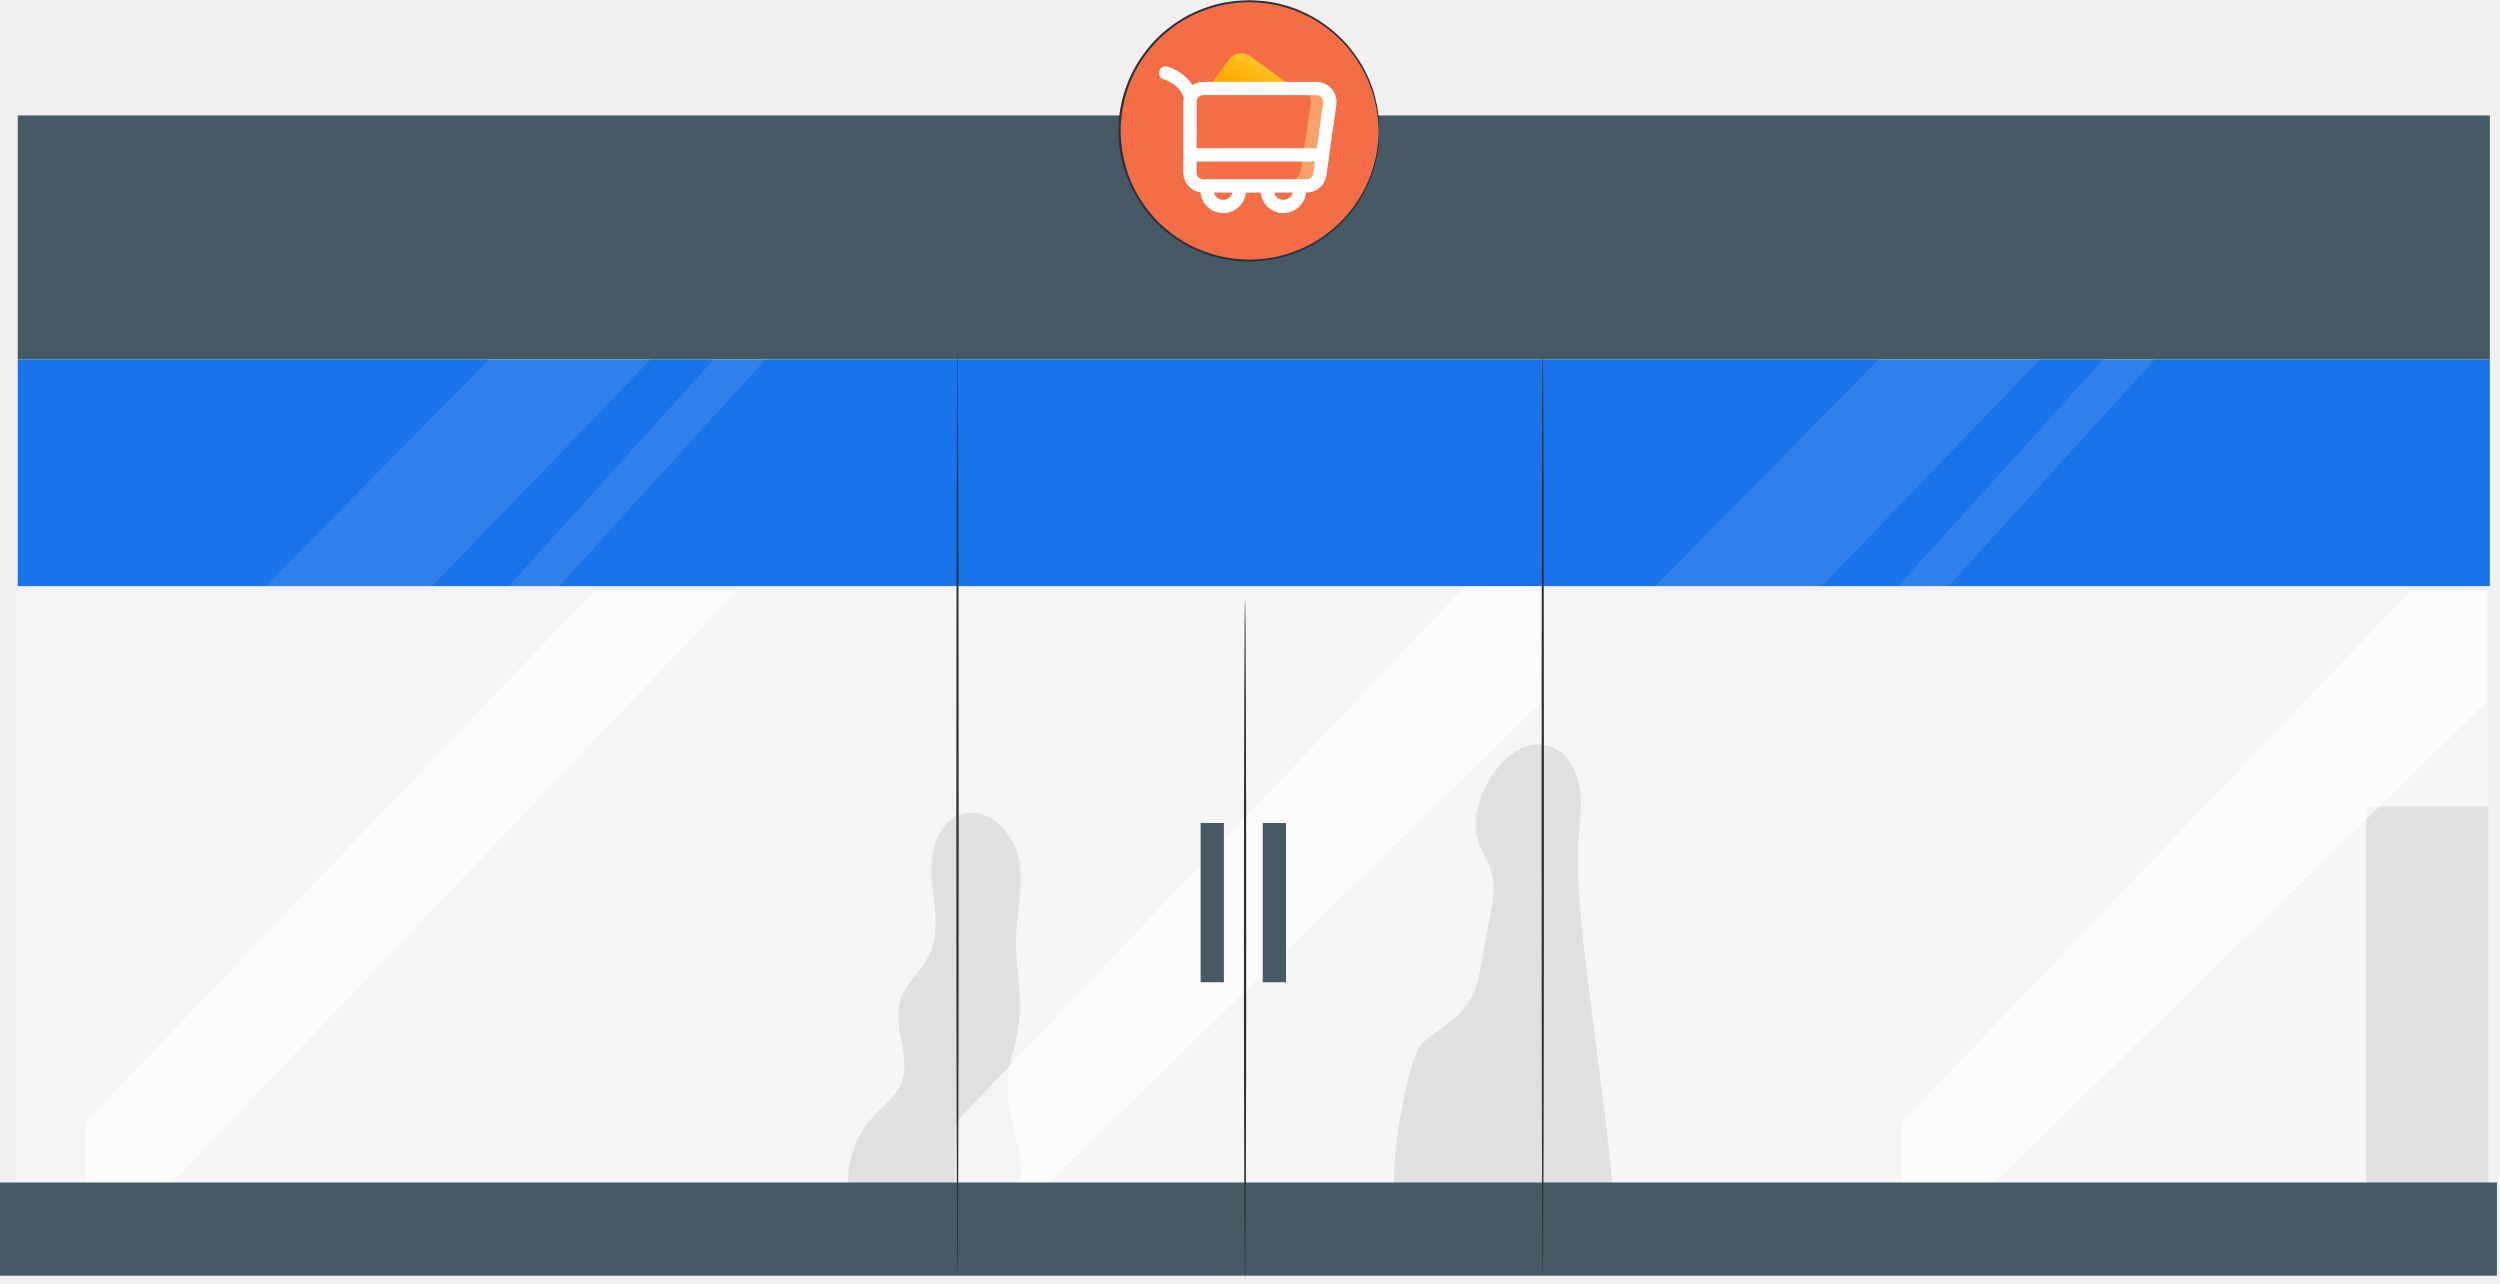
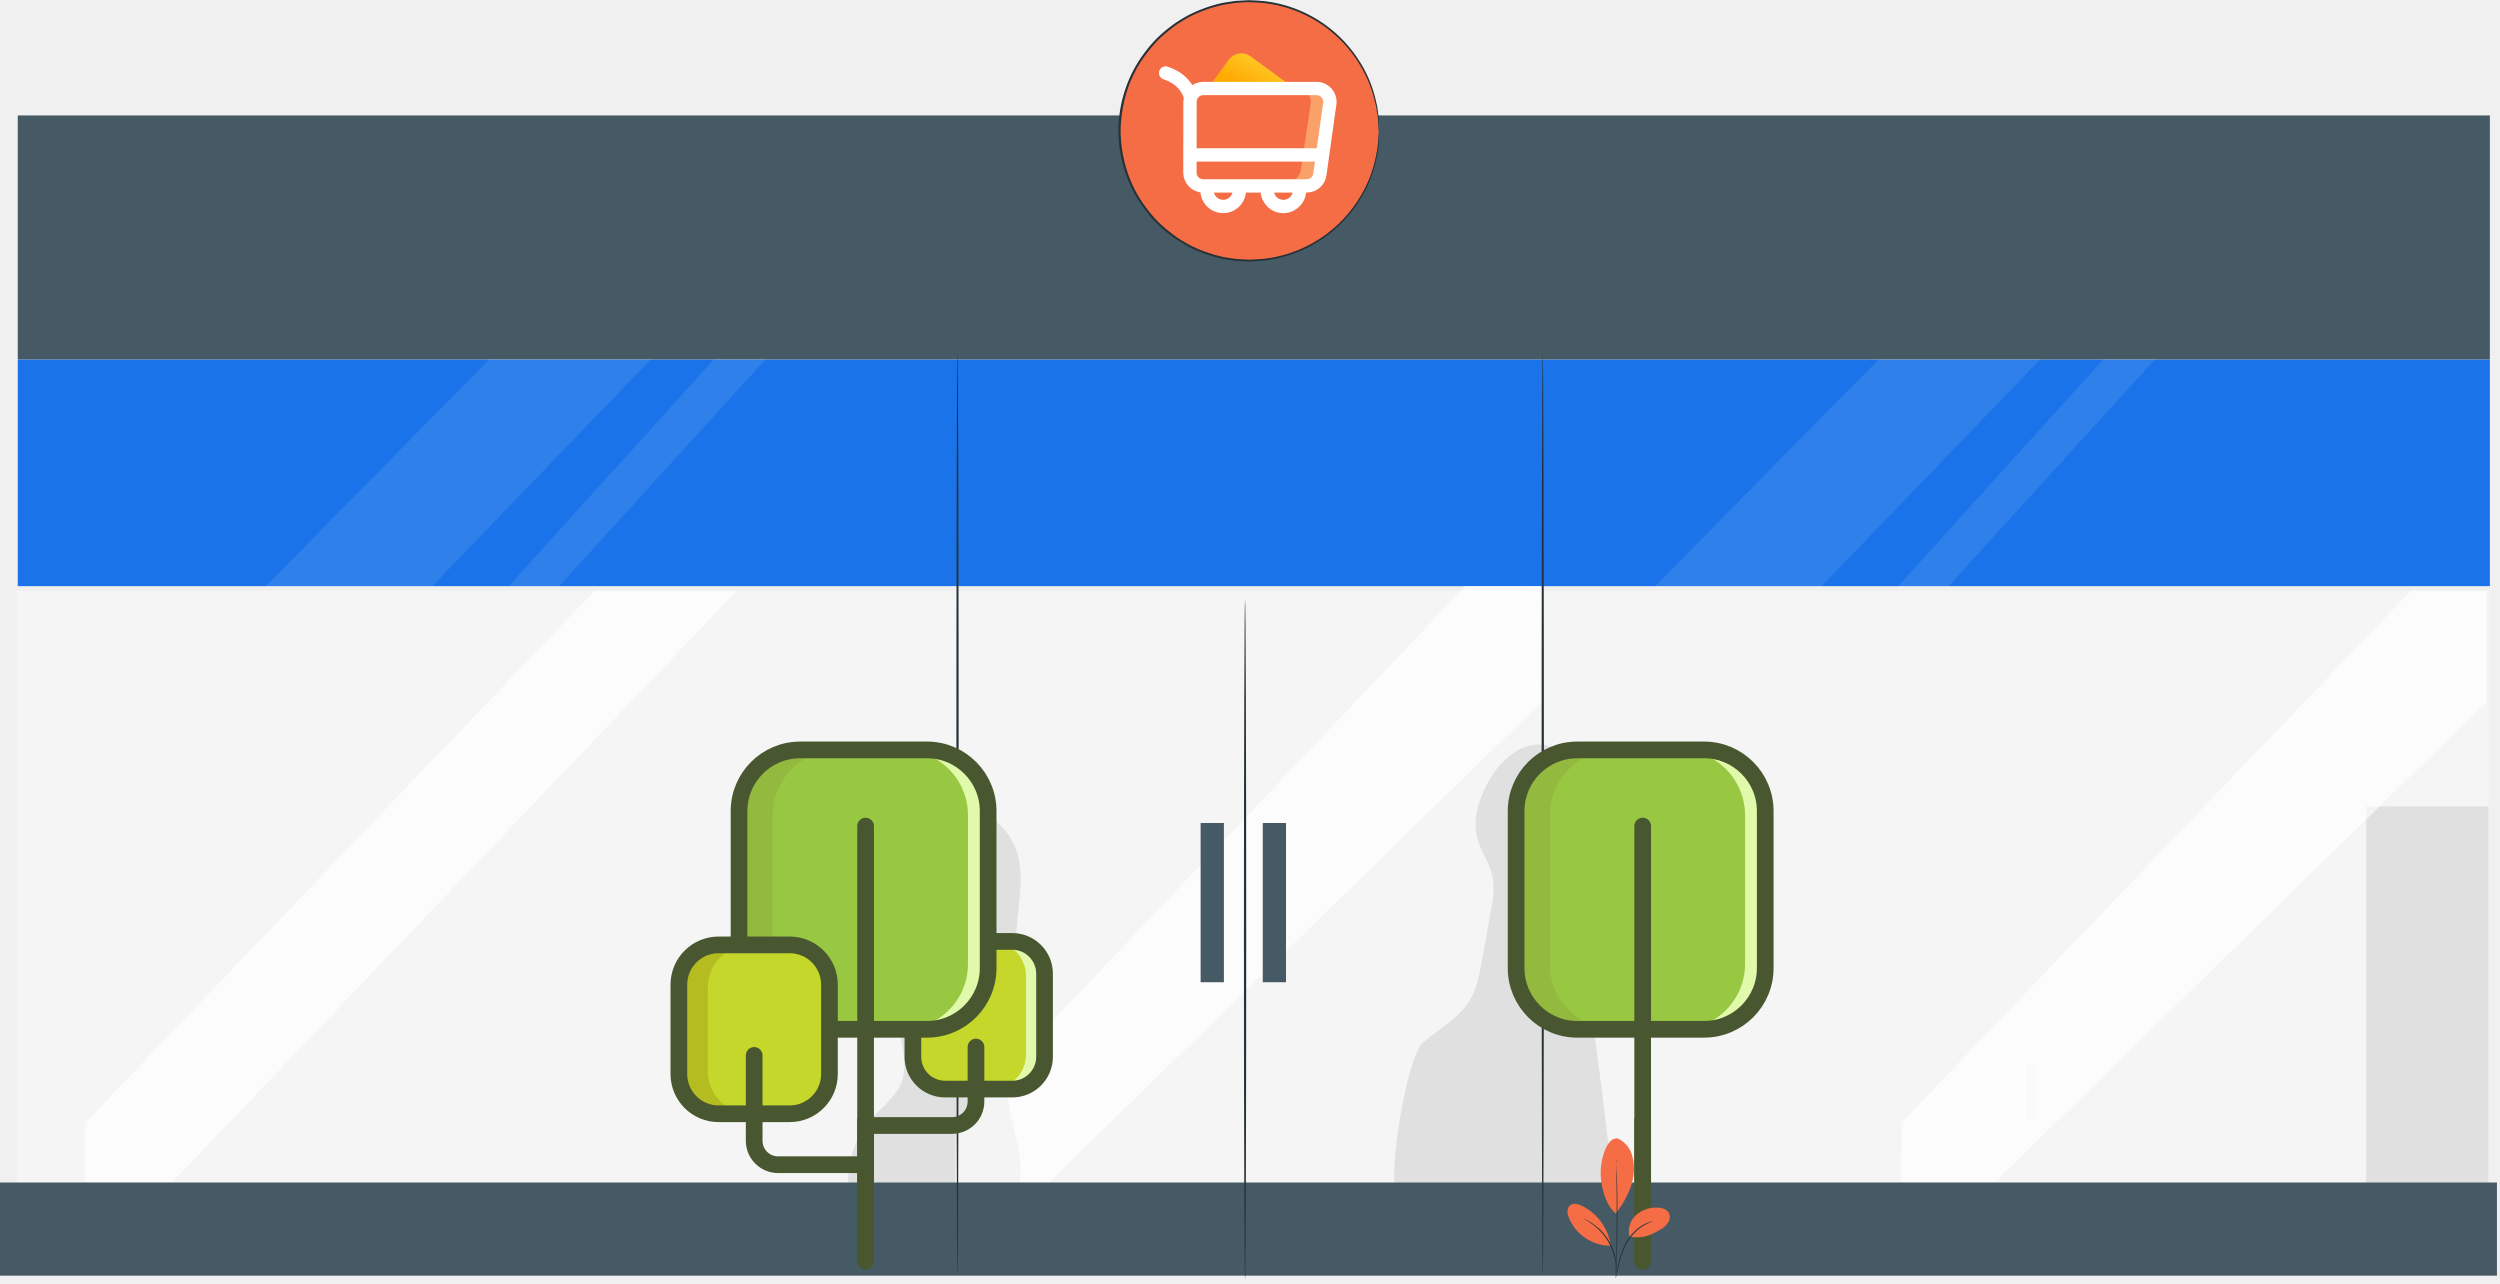
<svg xmlns="http://www.w3.org/2000/svg" width="563" height="289" viewBox="0 0 563 289" fill="none">
  <path d="M560.49 133.11H3.77V271.75H560.49V133.11Z" fill="#F5F5F5" />
  <path d="M532.85 267.6V181.58H560.41V268.94L532.85 267.6Z" fill="#E0E0E0" />
  <path d="M355.96 205.56C355.387 200.334 355.203 195.073 355.41 189.82C355.68 185.66 356.41 181.46 355.76 177.33C355.11 173.2 352.58 169.03 348.55 167.93C342.97 166.41 337.66 171.32 334.96 176.43C332.96 180.19 331.64 184.57 332.69 188.68C333.49 191.83 335.61 194.56 336.2 197.76C336.496 200.121 336.361 202.517 335.8 204.83C335.087 208.743 334.383 212.657 333.69 216.57C333.15 219.57 332.59 222.57 331.05 225.2C328.6 229.33 324.05 231.7 320.43 234.81C316.81 237.92 312.49 264.59 314.43 269L363.16 267.17C361.66 249.56 357.44 223.13 355.96 205.56Z" fill="#E0E0E0" />
  <path d="M191.55 270.67C190.798 267.385 190.835 263.968 191.659 260.7C192.483 257.432 194.07 254.406 196.29 251.87C198.65 249.22 201.76 247.05 203.03 243.73C205.25 237.96 200.95 231.33 202.71 225.4C203.89 221.4 207.59 218.63 209.36 214.84C211.8 209.63 210.24 203.55 209.8 197.84C209.36 192.13 211.01 185.1 216.49 183.34C222.36 181.44 228.21 187.34 229.42 193.34C230.63 199.34 228.91 205.61 228.8 211.78C228.69 217.95 230.24 224.25 229.48 230.44C228.88 235.24 226.9 239.85 226.85 244.69C226.76 253.41 232.74 262.83 228.09 270.22" fill="#E0E0E0" />
  <path d="M428.21 252.789L542.951 133H560V158.05L428 287L428.21 252.789Z" fill="white" fill-opacity="0.65" />
  <path d="M19.21 252.789L133.905 133H150.947H166L19 287L19.21 252.789Z" fill="white" fill-opacity="0.65" />
  <path d="M560.72 26H4V80.98H560.72V26Z" fill="#455A64" />
  <path d="M560.72 81H4V132H560.72V81Z" fill="#1A73E8" />
  <g opacity="0.3">
    <path opacity="0.3" d="M110.293 80.81L59.388 132.46H96.91L146.689 80.81H110.293Z" fill="white" />
  </g>
  <g opacity="0.3">
    <path opacity="0.3" d="M114.133 132.46L160.885 80.81H172.518L125.514 132.46H114.133Z" fill="white" />
  </g>
  <g opacity="0.3">
    <path opacity="0.3" d="M423.188 80.81L372.274 132.46H409.806L459.584 80.81H423.188Z" fill="white" />
  </g>
  <g opacity="0.3">
    <path opacity="0.3" d="M427.028 132.46L473.78 80.81H485.403L438.4 132.46H427.028Z" fill="white" />
  </g>
  <path d="M458.83 239.69H456.24V252.13H458.83V239.69Z" fill="#FAFAFA" />
  <path d="M329.931 132.028L215.21 252.844L215 287L347 158.26L346.98 132L329.931 132.028Z" fill="white" fill-opacity="0.65" />
  <path d="M281.25 58.63C297.382 58.63 310.46 45.552 310.46 29.42C310.46 13.288 297.382 0.21 281.25 0.21C265.118 0.21 252.04 13.288 252.04 29.42C252.04 45.552 265.118 58.63 281.25 58.63Z" fill="#F56D45" />
-   <path d="M291.48 19.89L281.6 12.68C280.05 11.55 277.87 11.88 276.74 13.43L272.01 19.89H291.48Z" fill="url(#paint0_linear_106_16110)" />
+   <path d="M291.48 19.89L281.6 12.68C280.05 11.55 277.87 11.88 276.74 13.43L272.01 19.89H291.48Z" fill="url(#paint0_linear_8_126)" />
  <path opacity="0.5" d="M297.19 19.93H292.22C294.03 19.93 295.42 21.52 295.19 23.31L292.95 38.25C292.76 39.74 291.48 40.85 289.98 40.85H294.95C296.45 40.85 297.73 39.74 297.92 38.25L300.16 23.31C300.4 21.52 299 19.93 297.19 19.93Z" fill="#FFD68D" />
  <path d="M294.27 41.87H270.97C269.32 41.87 267.97 40.53 267.97 38.88L267.99 22.92C267.99 21.27 269.33 19.93 270.99 19.93H296.5C298.31 19.93 299.7 21.52 299.47 23.31L297.23 39.27C297.04 40.76 295.77 41.87 294.27 41.87Z" stroke="white" stroke-width="3" stroke-miterlimit="10" />
  <path d="M267.97 34.89H297.46" stroke="white" stroke-width="3" stroke-miterlimit="10" />
  <path d="M279.1 42.87C279.1 44.88 277.47 46.5 275.46 46.5C273.45 46.5 271.82 44.87 271.82 42.87" stroke="white" stroke-width="3" stroke-miterlimit="10" />
  <path d="M292.65 42.87C292.65 44.88 291.02 46.5 289.01 46.5C287 46.5 285.37 44.87 285.37 42.87" stroke="white" stroke-width="3" stroke-miterlimit="10" />
  <path d="M262.5 16.44C265.06 17.29 266.99 18.84 267.99 21.43" stroke="white" stroke-width="3" stroke-miterlimit="10" stroke-linecap="round" />
  <path d="M310.46 29.42C310.451 29.264 310.451 29.107 310.46 28.95C310.46 28.61 310.4 28.15 310.36 27.56C310.36 27.26 310.34 26.927 310.3 26.56C310.3 26.19 310.17 25.79 310.11 25.35C309.978 24.336 309.77 23.333 309.49 22.35C308.813 19.619 307.72 17.009 306.25 14.61C304.132 11.081 301.291 8.042 297.912 5.693C294.533 3.343 290.695 1.737 286.65 0.98C285.441 0.755 284.218 0.611 282.99 0.55C282.36 0.55 281.73 0.47 281.1 0.48L279.18 0.58C278.529 0.6 277.88 0.671 277.24 0.79C276.6 0.9 275.94 0.98 275.3 1.11C273.986 1.404 272.693 1.785 271.43 2.25C270.136 2.714 268.876 3.269 267.66 3.91C267.05 4.24 266.46 4.63 265.85 4.99C265.242 5.347 264.66 5.748 264.11 6.19C262.954 7.048 261.855 7.98 260.82 8.98C259.805 10.038 258.86 11.16 257.99 12.34C256.185 14.764 254.786 17.466 253.85 20.34C252.899 23.295 252.397 26.376 252.36 29.48C252.391 32.581 252.894 35.66 253.85 38.61C254.785 41.484 256.184 44.187 257.99 46.61C258.857 47.792 259.802 48.915 260.82 49.97C261.855 50.97 262.954 51.902 264.11 52.76C264.662 53.202 265.244 53.606 265.85 53.97C266.46 54.33 267.05 54.71 267.66 55.04C268.876 55.685 270.136 56.243 271.43 56.71C272.695 57.167 273.988 57.545 275.3 57.84C275.95 57.98 276.6 58.05 277.3 58.16C277.937 58.28 278.582 58.35 279.23 58.37L281.15 58.47C281.78 58.47 282.41 58.42 283.04 58.4C284.268 58.342 285.491 58.202 286.7 57.98C290.745 57.219 294.582 55.61 297.961 53.259C301.339 50.908 304.181 47.868 306.3 44.34C307.768 41.944 308.861 39.337 309.54 36.61C309.819 35.627 310.027 34.624 310.16 33.61C310.22 33.17 310.31 32.76 310.35 32.39C310.39 32.02 310.35 31.68 310.41 31.39C310.41 30.8 310.48 30.39 310.51 30C310.501 29.843 310.501 29.687 310.51 29.53C310.51 29.53 310.51 29.69 310.51 30C310.51 30.31 310.51 30.8 310.51 31.4C310.51 31.7 310.51 32.05 310.51 32.4C310.51 32.75 310.4 33.19 310.34 33.63C310.229 34.643 310.038 35.647 309.77 36.63C309.115 39.388 308.039 42.029 306.58 44.46C304.459 48.048 301.6 51.144 298.191 53.542C294.783 55.94 290.903 57.586 286.81 58.37C285.582 58.605 284.339 58.752 283.09 58.81C282.46 58.81 281.82 58.9 281.17 58.89L279.23 58.8C278.559 58.781 277.89 58.711 277.23 58.59C276.58 58.48 275.91 58.41 275.23 58.27C273.896 57.976 272.584 57.595 271.3 57.13C269.983 56.66 268.699 56.098 267.46 55.45C266.83 55.11 266.24 54.72 265.62 54.35C264.998 53.986 264.403 53.578 263.84 53.13C261.437 51.397 259.329 49.286 257.6 46.88C255.768 44.421 254.347 41.683 253.39 38.77C251.363 32.736 251.363 26.204 253.39 20.17C254.35 17.257 255.775 14.518 257.61 12.06C258.489 10.854 259.455 9.715 260.5 8.65C261.547 7.628 262.663 6.679 263.84 5.81C264.403 5.362 264.998 4.954 265.62 4.59C266.24 4.22 266.83 3.83 267.46 3.5C268.699 2.852 269.983 2.29 271.3 1.82C272.582 1.347 273.895 0.963 275.23 0.67C275.89 0.54 276.56 0.46 277.23 0.36C277.89 0.234 278.559 0.164 279.23 0.15L281.17 0.05C281.82 0.05 282.46 0.11 283.09 0.13C284.339 0.189 285.582 0.336 286.81 0.57C290.903 1.354 294.783 3 298.191 5.398C301.6 7.797 304.459 10.892 306.58 14.48C308.039 16.914 309.115 19.559 309.77 22.32C310.038 23.304 310.229 24.307 310.34 25.32C310.4 25.77 310.47 26.17 310.51 26.55V27.55C310.51 28.14 310.51 28.6 310.51 28.94C310.51 29.28 310.46 29.42 310.46 29.42Z" fill="#263238" />
  <path d="M562.31 266.3H0V287.28H562.31V266.3Z" fill="#455A64" />
  <path d="M347.43 287.37C347.29 287.37 347.17 240.81 347.17 183.37C347.17 125.93 347.29 79.37 347.43 79.37C347.57 79.37 347.69 125.93 347.69 183.37C347.69 240.81 347.58 287.37 347.43 287.37Z" fill="#263238" />
  <path d="M215.63 287.28C215.49 287.28 215.37 240.74 215.37 183.28C215.37 125.82 215.49 79.28 215.63 79.28C215.77 79.28 215.89 125.82 215.89 183.28C215.89 240.74 215.78 287.28 215.63 287.28Z" fill="#263238" />
  <path d="M280.39 288.33C280.25 288.33 280.13 253.97 280.13 211.6C280.13 169.23 280.25 134.87 280.39 134.87C280.53 134.87 280.65 169.22 280.65 211.6C280.65 253.98 280.53 288.33 280.39 288.33Z" fill="#263238" />
  <path d="M289.61 185.34H284.37V221.2H289.61V185.34Z" fill="#455A64" />
  <path d="M275.62 185.34H270.38V221.2H275.62V185.34Z" fill="#455A64" />
+   <path d="M227.97 212.01H212.84C208.83 212.01 205.58 215.26 205.58 219.27V238C205.58 242.009 208.83 245.26 212.84 245.26H227.97C231.98 245.26 235.23 242.009 235.23 238V219.27C235.23 215.26 231.98 212.01 227.97 212.01Z" fill="#C5D72B" />
+   <path d="M235.23 237.52V219.76C235.225 217.708 234.408 215.741 232.958 214.289C231.508 212.837 229.542 212.018 227.49 212.01H223.31C225.362 212.018 227.328 212.837 228.778 214.289C230.228 215.741 231.045 217.708 231.05 219.76V237.52C231.042 239.57 230.224 241.534 228.774 242.984C227.325 244.434 225.36 245.252 223.31 245.26H227.49C229.541 245.254 231.507 244.437 232.957 242.987C234.408 241.537 235.225 239.571 235.23 237.52V237.52Z" fill="#E1F9AA" />
+   <path d="M227.97 212.01H212.84C208.83 212.01 205.58 215.26 205.58 219.27V238C205.58 242.009 208.83 245.26 212.84 245.26H227.97C231.98 245.26 235.23 242.009 235.23 238V219.27C235.23 215.26 231.98 212.01 227.97 212.01Z" stroke="#485730" stroke-width="3.76" stroke-miterlimit="10" />
+   <path d="M208.75 168.88H180.21C172.6 168.88 166.43 175.049 166.43 182.66V218.02C166.43 225.63 172.6 231.8 180.21 231.8H208.75C216.36 231.8 222.53 225.63 222.53 218.02V182.66C222.53 175.049 216.36 168.88 208.75 168.88Z" fill="#98C841" />
+   <path d="M174.01 217.11V183.57C174.021 179.679 175.57 175.95 178.321 173.198C181.071 170.445 184.799 168.893 188.69 168.88H181.12C177.227 168.89 173.497 170.442 170.744 173.194C167.992 175.947 166.441 179.677 166.43 183.57V217.11C166.441 221.003 167.992 224.733 170.744 227.486C173.497 230.238 177.227 231.789 181.12 231.8H188.69C184.799 231.787 181.071 230.234 178.321 227.482C175.57 224.73 174.021 221.001 174.01 217.11V217.11Z" fill="#93BA3E" />
+   <path d="M222.54 217.11V183.57C222.529 179.677 220.978 175.947 218.226 173.194C215.473 170.442 211.743 168.89 207.85 168.88H203.3C207.193 168.89 210.923 170.442 213.676 173.194C216.428 175.947 217.979 179.677 217.99 183.57V217.11C217.979 221.003 216.428 224.733 213.676 227.486C210.923 230.238 207.193 231.789 203.3 231.8H207.85C211.743 231.789 215.473 230.238 218.226 227.486C220.978 224.733 222.529 221.003 222.54 217.11V217.11Z" fill="#E1F9AA" />
+   <path d="M208.75 168.88H180.21C172.6 168.88 166.43 175.049 166.43 182.66V218.02C166.43 225.63 172.6 231.8 180.21 231.8H208.75C216.36 231.8 222.53 225.63 222.53 218.02V182.66C222.53 175.049 216.36 168.88 208.75 168.88Z" stroke="#485730" stroke-width="3.76" stroke-miterlimit="10" />
+   <path d="M194.93 186.03V283.99" stroke="#485730" stroke-width="3.76" stroke-linecap="round" stroke-linejoin="round" />
+   <path d="M194.93 252.34V283.99" stroke="#485730" stroke-width="3.76" stroke-linecap="round" stroke-linejoin="round" />
+   <path d="M177.84 212.79H161.83C156.887 212.79 152.88 216.797 152.88 221.74V241.87C152.88 246.813 156.887 250.82 161.83 250.82H177.84C182.783 250.82 186.79 246.813 186.79 241.87V221.74C186.79 216.797 182.783 212.79 177.84 212.79Z" fill="#C5D72B" />
+   <path d="M159.4 241.28V222.33C159.405 219.801 160.412 217.378 162.2 215.59C163.988 213.802 166.411 212.795 168.94 212.79H162.43C159.901 212.795 157.476 213.802 155.686 215.589C153.897 217.377 152.888 219.8 152.88 222.33V241.28C152.891 243.808 153.9 246.23 155.689 248.017C157.478 249.805 159.901 250.812 162.43 250.82H168.94C166.412 250.812 163.99 249.804 162.203 248.017C160.416 246.229 159.408 243.808 159.4 241.28Z" fill="#B5BC20" />
+   <path d="M177.84 212.79H161.83C156.887 212.79 152.88 216.797 152.88 221.74V241.87C152.88 246.813 156.887 250.82 161.83 250.82H177.84C182.783 250.82 186.79 246.813 186.79 241.87V221.74C186.79 216.797 182.783 212.79 177.84 212.79Z" stroke="#485730" stroke-width="3.76" stroke-miterlimit="10" />
+   <path d="M194.94 253.46H214.42C215.843 253.455 217.205 252.887 218.211 251.881C219.217 250.875 219.785 249.512 219.79 248.09V235.79" stroke="#485730" stroke-width="3.76" stroke-linecap="round" stroke-linejoin="round" />
+   <path d="M194.69 262.29H175.21C173.787 262.287 172.422 261.721 171.416 260.714C170.409 259.708 169.843 258.343 169.84 256.92V237.68" stroke="#485730" stroke-width="3.76" stroke-linecap="round" stroke-linejoin="round" />
+   <path d="M383.75 168.88H355.21C347.599 168.88 341.43 175.049 341.43 182.66V218.02C341.43 225.63 347.599 231.8 355.21 231.8H383.75C391.36 231.8 397.53 225.63 397.53 218.02V182.66C397.53 175.049 391.36 168.88 383.75 168.88Z" fill="#98C841" />
+   <path d="M349.01 217.11V183.57C349.02 179.679 350.57 175.95 353.321 173.198C356.071 170.445 359.799 168.893 363.69 168.88H356.12C352.227 168.89 348.497 170.442 345.744 173.194C342.992 175.947 341.44 179.677 341.43 183.57V217.11C341.44 221.003 342.992 224.733 345.744 227.486C348.497 230.238 352.227 231.789 356.12 231.8H363.69C359.799 231.787 356.071 230.234 353.321 227.482C350.57 224.73 349.02 221.001 349.01 217.11V217.11Z" fill="#93BA3E" />
+   <path d="M397.54 217.11V183.57C397.529 179.677 395.978 175.947 393.226 173.194C390.473 170.442 386.743 168.89 382.85 168.88H378.3C382.193 168.89 385.923 170.442 388.676 173.194C391.428 175.947 392.979 179.677 392.99 183.57V217.11C392.979 221.003 391.428 224.733 388.676 227.486C385.923 230.238 382.193 231.789 378.3 231.8H382.85C386.743 231.789 390.473 230.238 393.226 227.486C395.978 224.733 397.529 221.003 397.54 217.11V217.11Z" fill="#E1F9AA" />
+   <path d="M383.75 168.88H355.21C347.599 168.88 341.43 175.049 341.43 182.66V218.02C341.43 225.63 347.599 231.8 355.21 231.8H383.75C391.36 231.8 397.53 225.63 397.53 218.02V182.66C397.53 175.049 391.36 168.88 383.75 168.88Z" stroke="#485730" stroke-width="3.76" stroke-miterlimit="10" />
+   <path d="M369.93 186.03V283.99" stroke="#485730" stroke-width="3.76" stroke-linecap="round" stroke-linejoin="round" />
+   <path d="M369.93 252.34V283.99" stroke="#485730" stroke-width="3.76" stroke-linecap="round" stroke-linejoin="round" />
+   <path d="M364.368 256.4C365.09 256.747 365.736 257.236 366.267 257.837C366.798 258.438 367.203 259.14 367.458 259.9C367.953 261.428 368.094 263.049 367.868 264.64C367.518 267.72 365.768 270.83 363.868 273.29C361.278 271.03 360.678 267.08 360.498 265.06C360.218 261.87 361.658 255.92 364.348 256.4" fill="#F56D45" />
+   <path d="M366.898 278.37C366.722 277.489 366.783 276.578 367.072 275.728C367.362 274.878 367.871 274.12 368.548 273.53C369.235 272.95 370.032 272.514 370.891 272.248C371.749 271.982 372.653 271.891 373.548 271.98C373.964 271.976 374.375 272.064 374.754 272.236C375.132 272.409 375.468 272.663 375.738 272.98C375.934 273.313 376.037 273.693 376.037 274.08C376.037 274.467 375.934 274.847 375.738 275.18C375.345 275.851 374.783 276.406 374.108 276.79C371.858 278.2 369.428 279.15 366.888 278.39" fill="#F56D45" />
+   <path d="M363.868 287.84C363.884 287.627 363.918 287.417 363.968 287.21C364.048 286.76 364.148 286.21 364.278 285.5C364.566 283.597 365.161 281.753 366.038 280.04C366.955 278.33 368.307 276.891 369.958 275.87C370.462 275.575 370.999 275.34 371.558 275.17C371.708 275.118 371.862 275.078 372.018 275.05C372.128 275.05 372.178 275.05 372.188 275.05C371.44 275.305 370.723 275.64 370.048 276.05C368.447 277.084 367.136 278.509 366.238 280.19C365.371 281.882 364.764 283.696 364.438 285.57C364.278 286.29 364.148 286.87 364.048 287.27C364.006 287.465 363.946 287.656 363.868 287.84Z" fill="#263238" />
+   <path d="M363.968 261.02C363.98 261.113 363.98 261.207 363.968 261.3C363.968 261.5 363.968 261.77 364.018 262.09C364.018 262.78 364.098 263.78 364.138 265.01C364.218 267.48 364.278 270.89 364.258 274.65C364.238 278.41 364.158 281.83 364.048 284.29C364.048 285.53 363.948 286.52 363.908 287.21C363.908 287.54 363.908 287.8 363.858 288.01C363.868 288.1 363.868 288.19 363.858 288.28C363.858 288.28 363.858 288.19 363.858 288C363.858 287.81 363.858 287.54 363.858 287.21C363.858 286.49 363.858 285.5 363.938 284.29C363.998 281.82 364.058 278.42 364.078 274.65C364.098 270.88 364.078 267.48 364.018 265.01C364.018 263.8 364.018 262.81 364.018 262.09V261.3C363.99 261.209 363.973 261.115 363.968 261.02Z" fill="#263238" />
+   <path d="M362.708 280.24C362.394 278.375 361.64 276.612 360.51 275.095C359.38 273.579 357.905 272.353 356.208 271.52C355.348 271.11 354.208 270.84 353.498 271.52C352.788 272.2 352.948 273.33 353.298 274.22C354.059 276.078 355.353 277.67 357.017 278.794C358.68 279.919 360.64 280.526 362.648 280.54" fill="#F56D45" />
+   <path d="M356.628 274.44C356.816 274.508 357 274.588 357.178 274.68C357.358 274.77 357.568 274.87 357.798 275.01C358.028 275.15 358.318 275.3 358.598 275.51C358.909 275.721 359.209 275.948 359.498 276.19C359.848 276.463 360.182 276.757 360.498 277.07C361.198 277.781 361.815 278.57 362.338 279.42C362.844 280.279 363.247 281.196 363.538 282.15C363.658 282.59 363.778 283.01 363.848 283.41C363.919 283.783 363.969 284.161 363.998 284.54C364.016 284.85 364.016 285.16 363.998 285.47C364.019 285.703 364.019 285.937 363.998 286.17C363.996 286.371 363.976 286.572 363.938 286.77C363.888 286.77 363.938 285.91 363.818 284.55C363.783 284.18 363.723 283.812 363.638 283.45C363.556 283.031 363.449 282.617 363.318 282.21C363.017 281.278 362.615 280.383 362.118 279.54C361.609 278.702 361.012 277.921 360.338 277.21C360.018 276.89 359.708 276.59 359.398 276.33C359.088 276.07 358.798 275.85 358.518 275.64C357.388 274.84 356.608 274.49 356.628 274.44Z" fill="#263238" />
  <defs>
-     <linearGradient id="paint0_linear_106_16110" x1="273.483" y1="15.822" x2="276.721" y2="9.38" gradientUnits="userSpaceOnUse">
+     <linearGradient id="paint0_linear_8_126" x1="273.483" y1="15.822" x2="276.721" y2="9.38" gradientUnits="userSpaceOnUse">
      <stop stop-color="#FFAB03" />
      <stop offset="1" stop-color="#FFCA27" />
    </linearGradient>
  </defs>
</svg>
